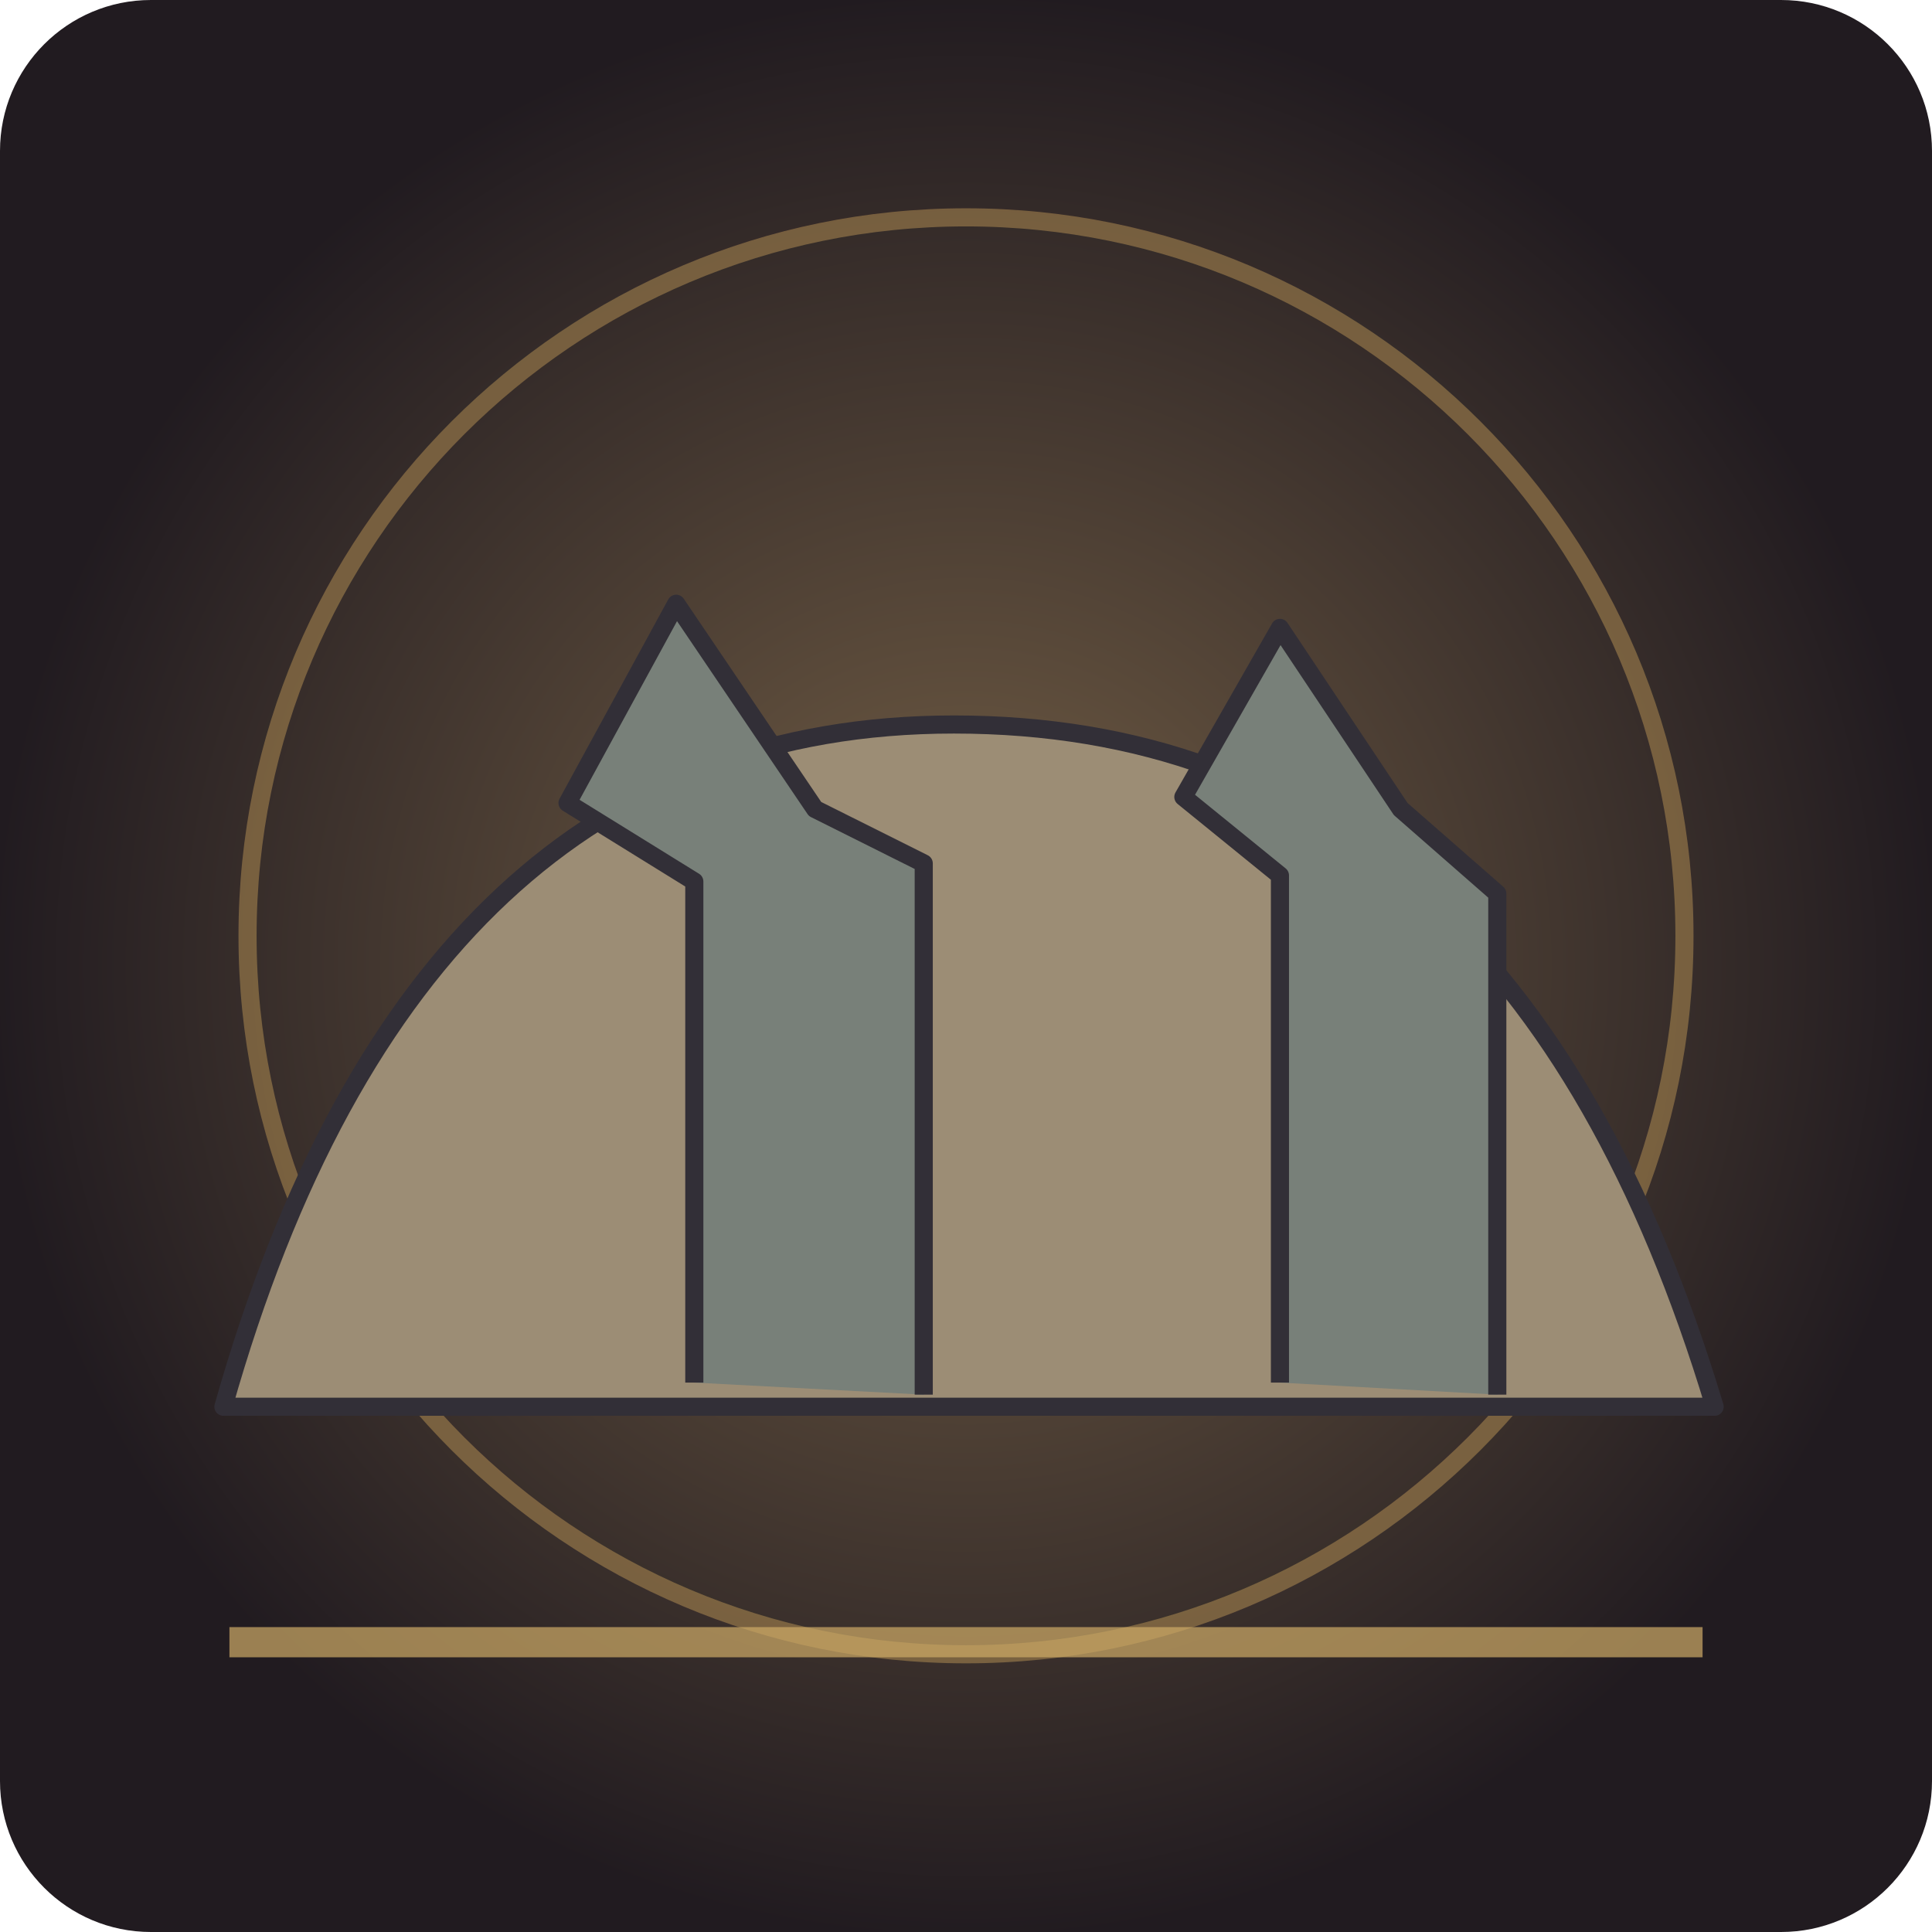
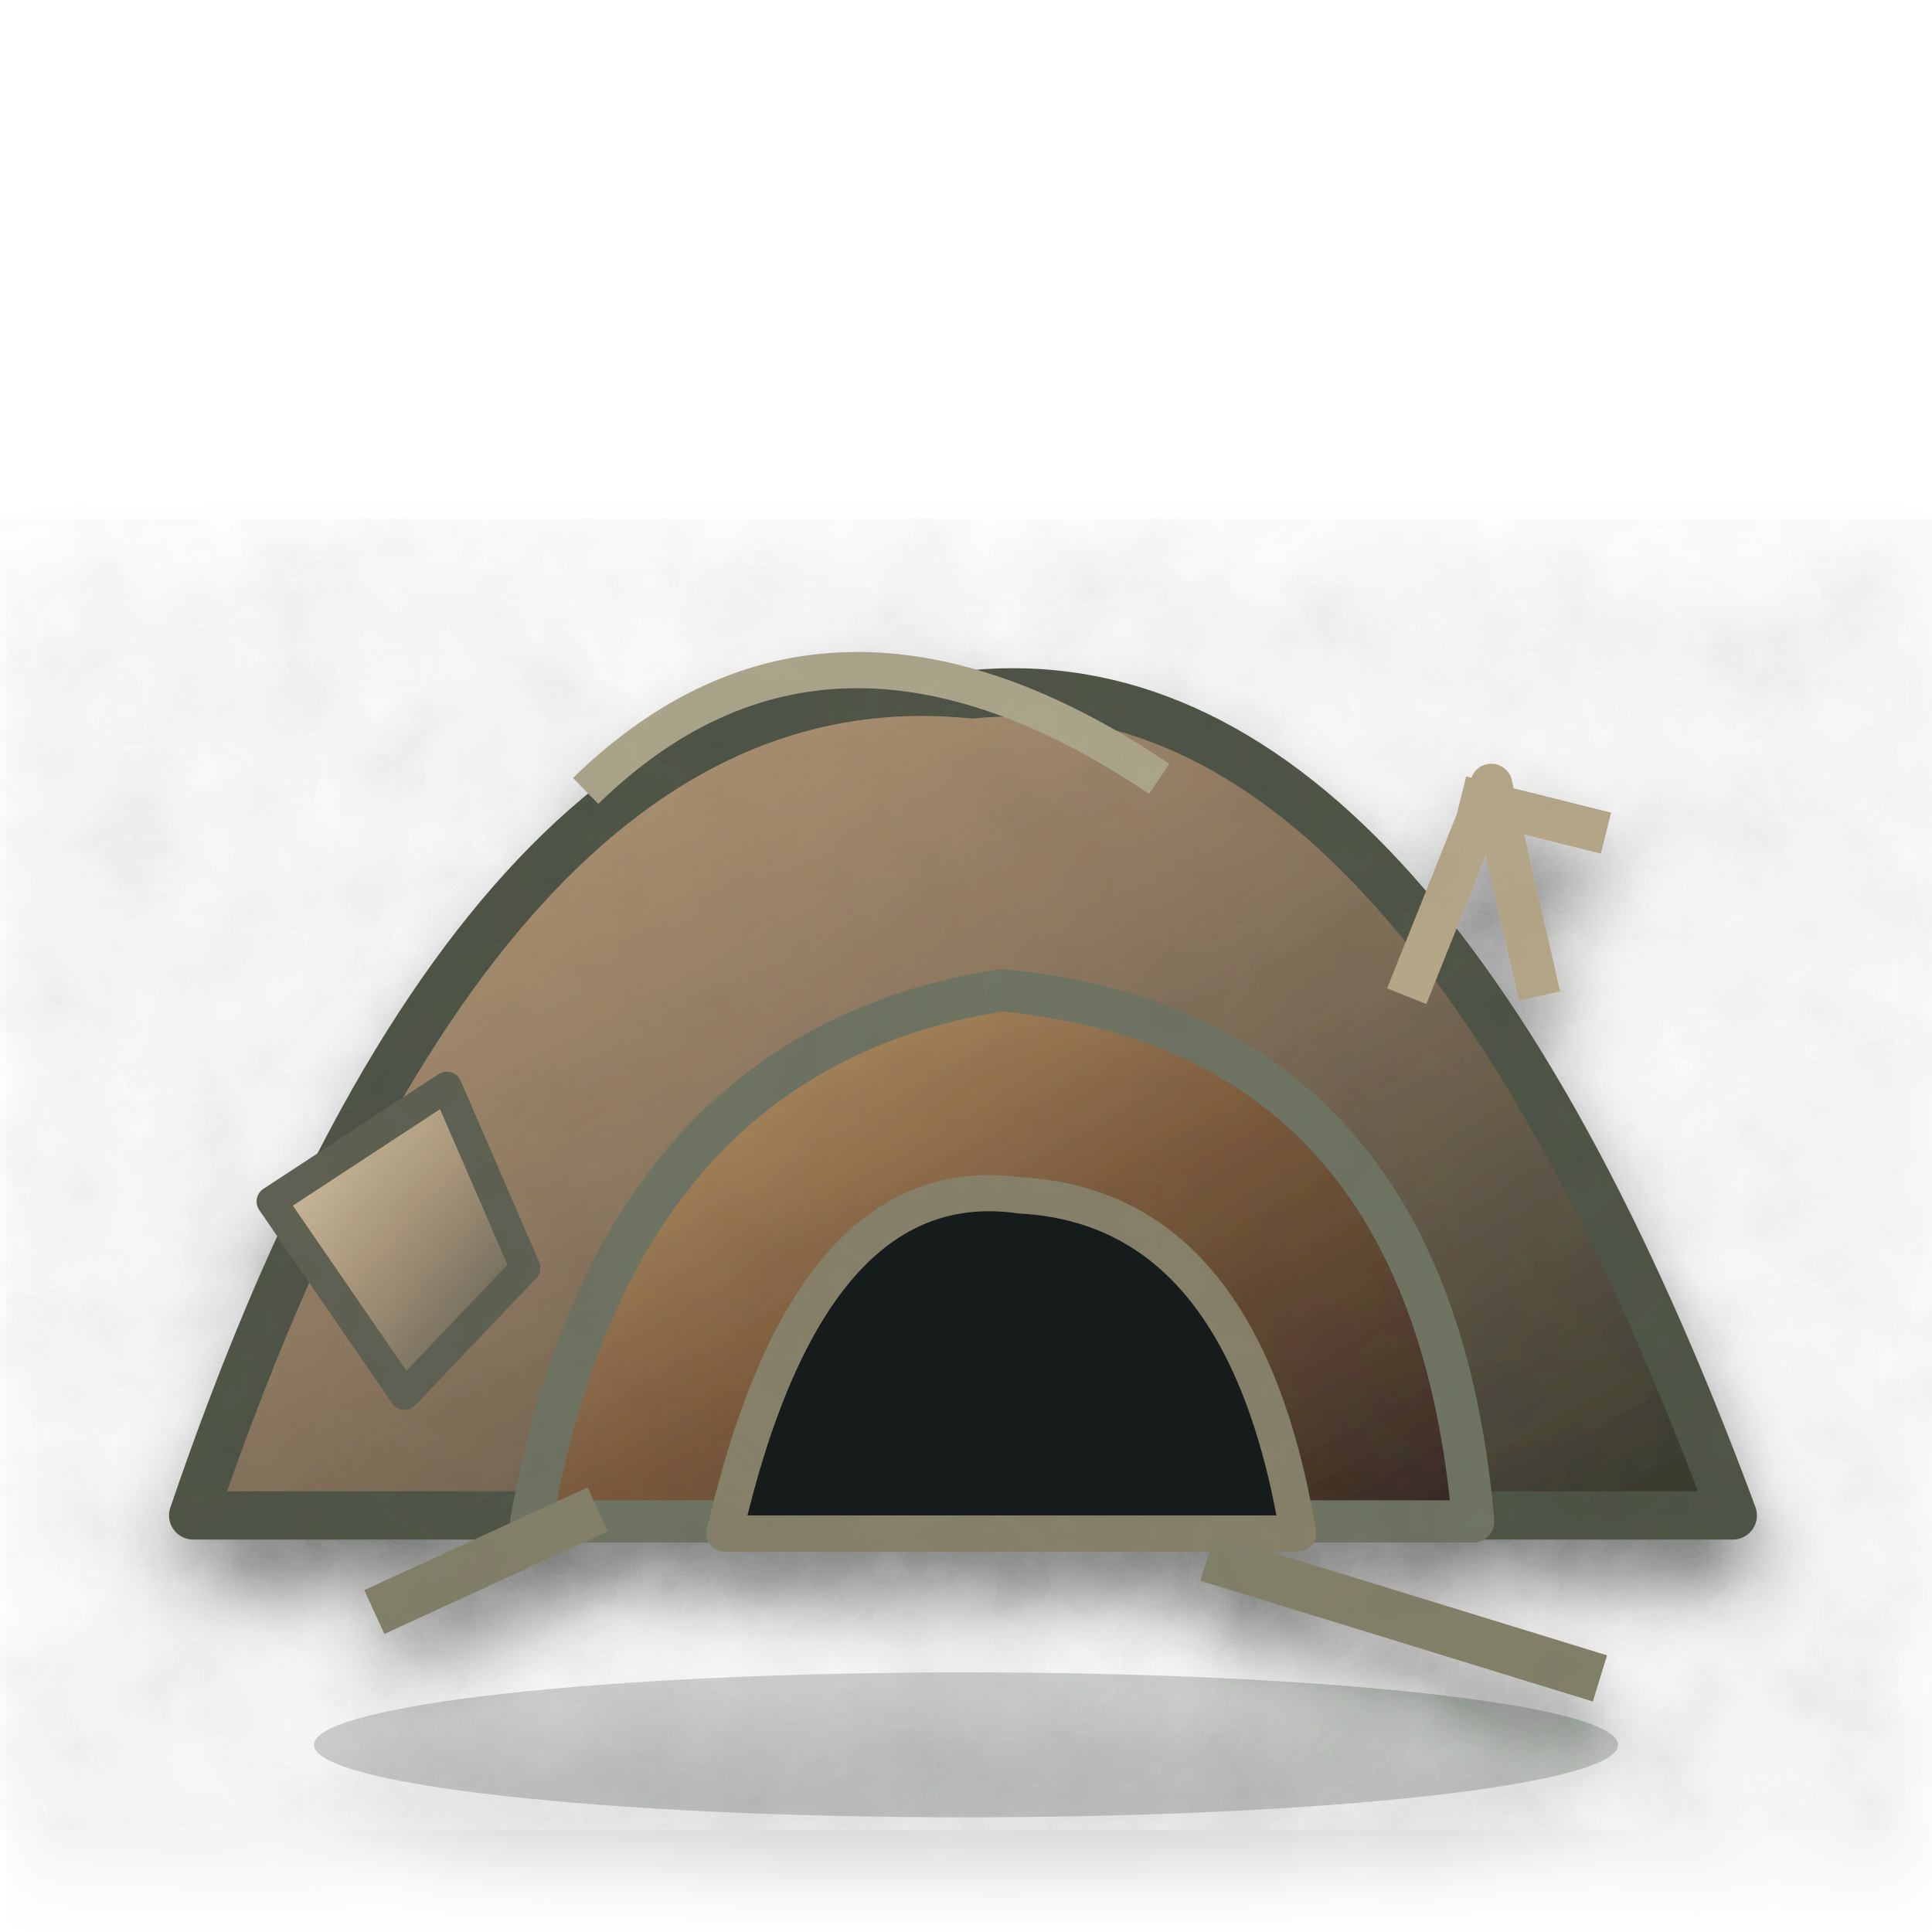
<svg xmlns="http://www.w3.org/2000/svg" viewBox="0 0 320 320" role="img" aria-label="barrow">
  <defs>
-     <radialGradient id="bg">
-       <stop stop-color="#756046" />
-       <stop offset="1" stop-color="#211b20" />
-     </radialGradient>
+     <linearGradient id="hide" x1="0" y1="0" x2="1" y2="1">
+       <stop stop-color="#c1a47e" />
+       <stop offset=".45" stop-color="#8d7860" />
+       <stop offset="1" stop-color="#36382f" />
+     </linearGradient>
+     <linearGradient id="cloth" x1="0" y1="0" x2=".7" y2="1">
+       <stop stop-color="#869083" />
+       <stop offset=".48" stop-color="#4f6158" />
+       <stop offset="1" stop-color="#252c2b" />
+     </linearGradient>
+     <linearGradient id="wood" x1="0" y1="0" x2="1" y2="1">
+       <stop stop-color="#c5a473" />
+       <stop offset=".5" stop-color="#7c5b3e" />
+       <stop offset="1" stop-color="#352b26" />
+     </linearGradient>
+     <linearGradient id="iron" x1="0" y1="0" x2="1" y2="1">
+       <stop stop-color="#d0d0ba" />
+       <stop offset=".45" stop-color="#7b8880" />
+       <stop offset="1" stop-color="#333c3a" />
+     </linearGradient>
+     <linearGradient id="bone" x1="0" y1="0" x2="1" y2="1">
+       <stop stop-color="#e3d2b0" />
+       <stop offset=".5" stop-color="#a79479" />
+       <stop offset="1" stop-color="#53574e" />
+     </linearGradient>
+     <filter id="brush" x="-15%" y="-15%" width="130%" height="130%">
+       <feTurbulence type="fractalNoise" baseFrequency=".07" numOctaves="3" seed="13" result="n" />
+       <feColorMatrix in="n" type="saturate" values="0" result="s" />
+       <feComponentTransfer in="s" result="a">
+         <feFuncA type="linear" slope=".14" />
+       </feComponentTransfer>
+       <feBlend in="SourceGraphic" in2="a" mode="multiply" />
+     </filter>
+     <filter id="shade" x="-30%" y="-30%" width="160%" height="160%">
+       <feDropShadow dx="1" dy="8" stdDeviation="6" flood-color="#151b17" flood-opacity=".65" />
+     </filter>
  </defs>
-   <rect width="320" height="320" rx="25" fill="url(#bg)" />
-   <circle cx="160" cy="155" r="119" fill="none" stroke="#d9ac61" stroke-opacity=".4" stroke-width="3" />
-   <g fill="#9c8d75" stroke="#322f37" stroke-width="3" stroke-linejoin="round">
-     <path d="M37 233Q69 120 158 120Q250 120 284 233Z" />
-     <path d="M115 229V146L94 133L112 100L135 134L153 143V231M212 229V145L196 132L212 104L232 134L248 148V231" fill="#788079" />
+   <g filter="url(#shade)">
+     <ellipse cx="160" cy="289" rx="108" ry="12" fill="#111712" opacity=".18" />
+     <g filter="url(#brush)" stroke-linejoin="round">
+       <path d="M32 251Q81 107 161 115Q234 108 287 251Z" fill="url(#hide)" stroke="#505447" stroke-width="8" />
+       <path d="M88 252Q102 174 166 164Q237 171 244 252Z" fill="url(#wood)" stroke="#707563" stroke-width="7" />
+       <path d="M120 254Q134 193 169 198Q206 200 215 254Z" fill="#171b1b" stroke="#87816a" stroke-width="6" />
+       <path d="M45 199L74 180L87 210L67 231Z" fill="url(#bone)" stroke="#5f6253" stroke-width="5" />
+       <path d="M233 165L247 130L255 165M242 132L266 138" stroke="#b5a789" stroke-width="7" fill="none" />
+       <path d="M97 131Q137 92 192 129" stroke="#aba68b" stroke-width="6" fill="none" />
+       <path d="M62 267L99 250M200 258L265 278" stroke="#84816a" stroke-width="8" />
+     </g>
  </g>
-   <path d="M38 272H282" stroke="#cfab67" stroke-opacity=".7" stroke-width="5" />
</svg>
